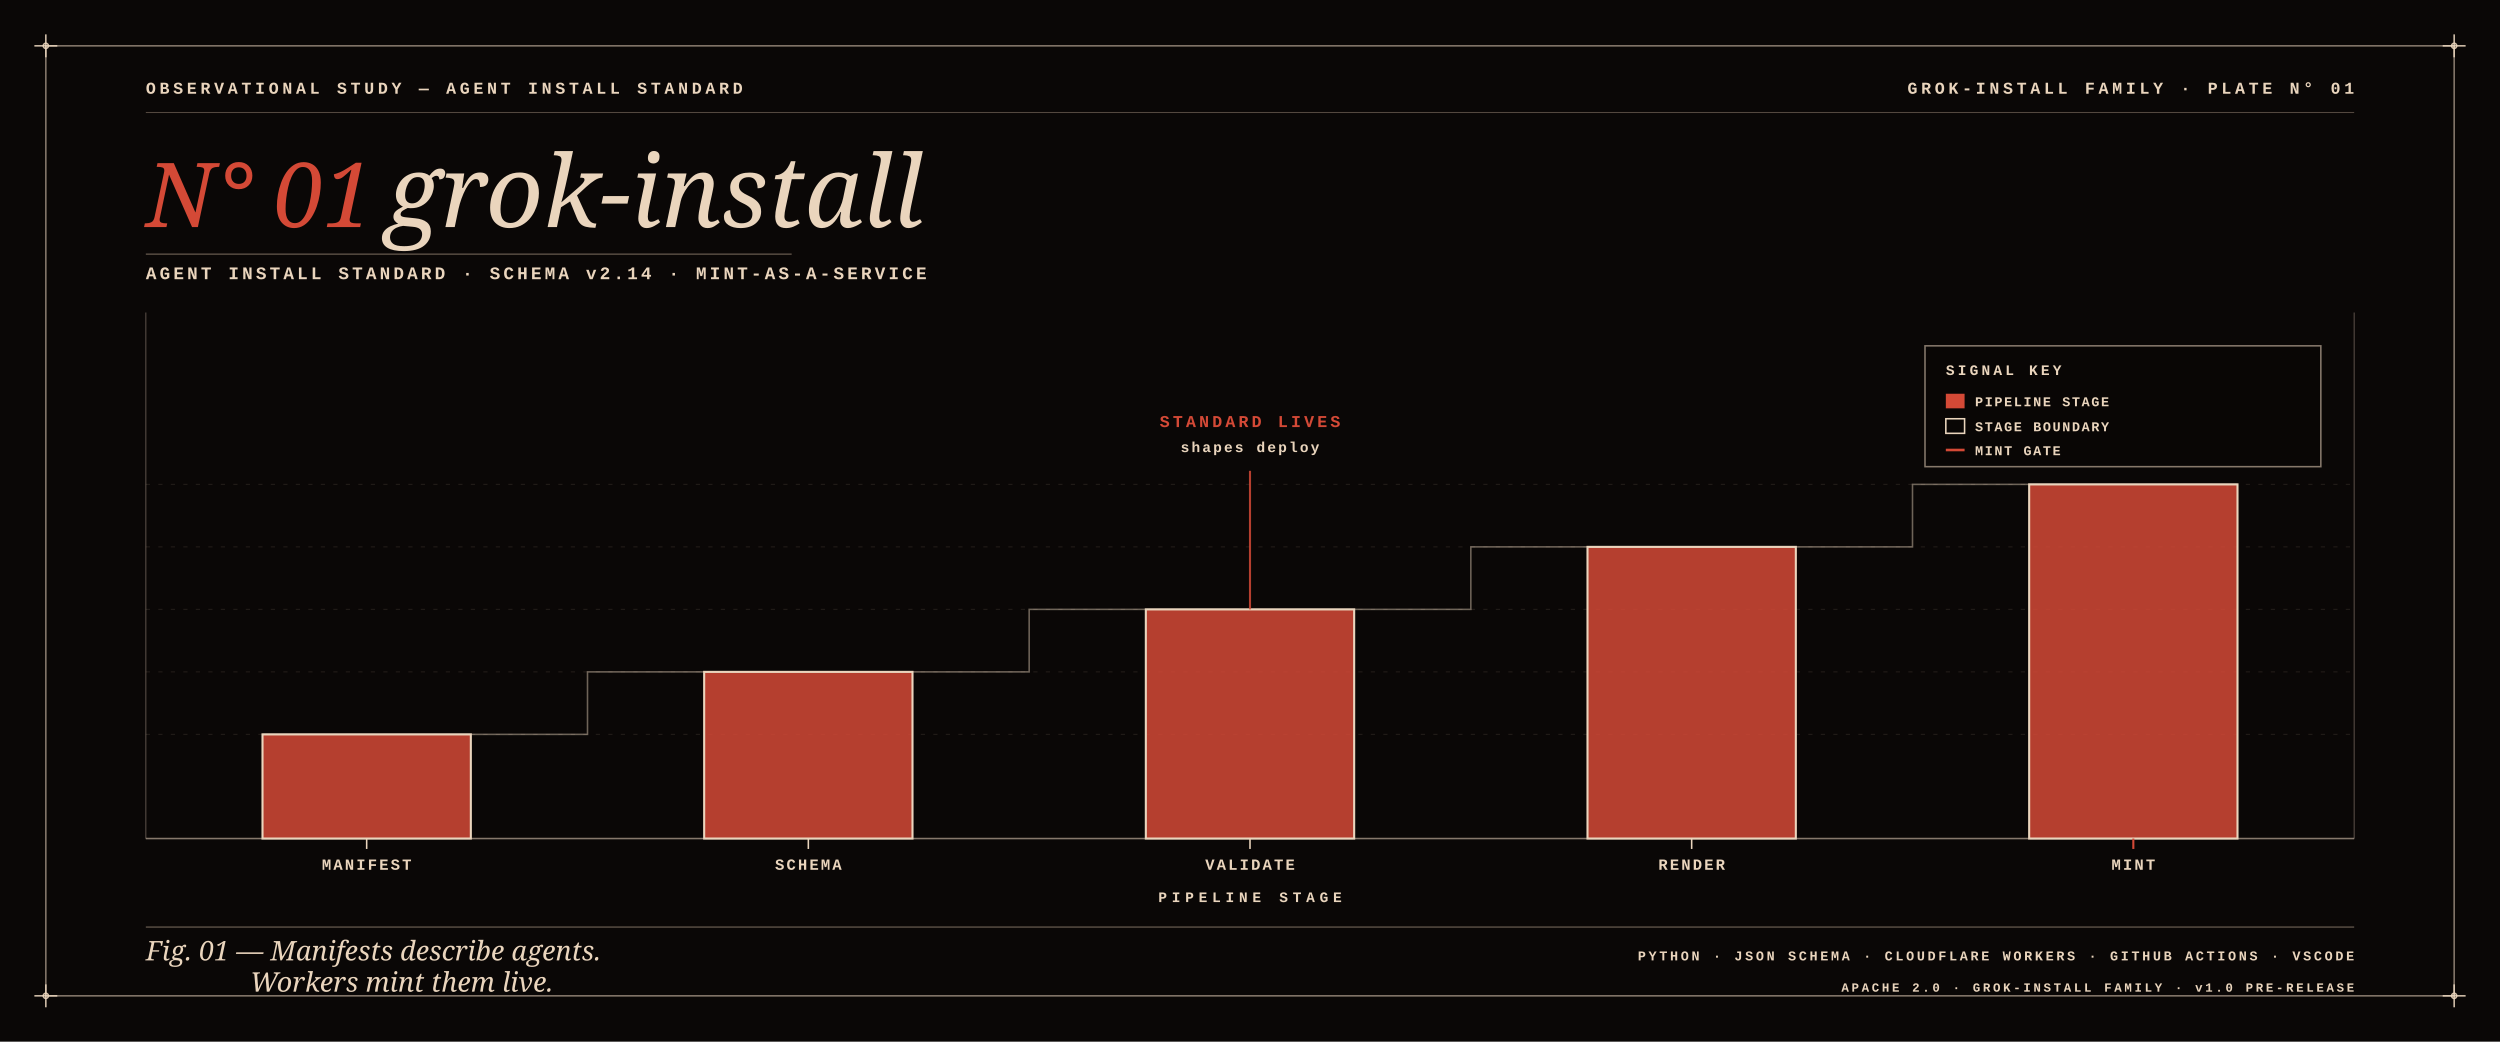
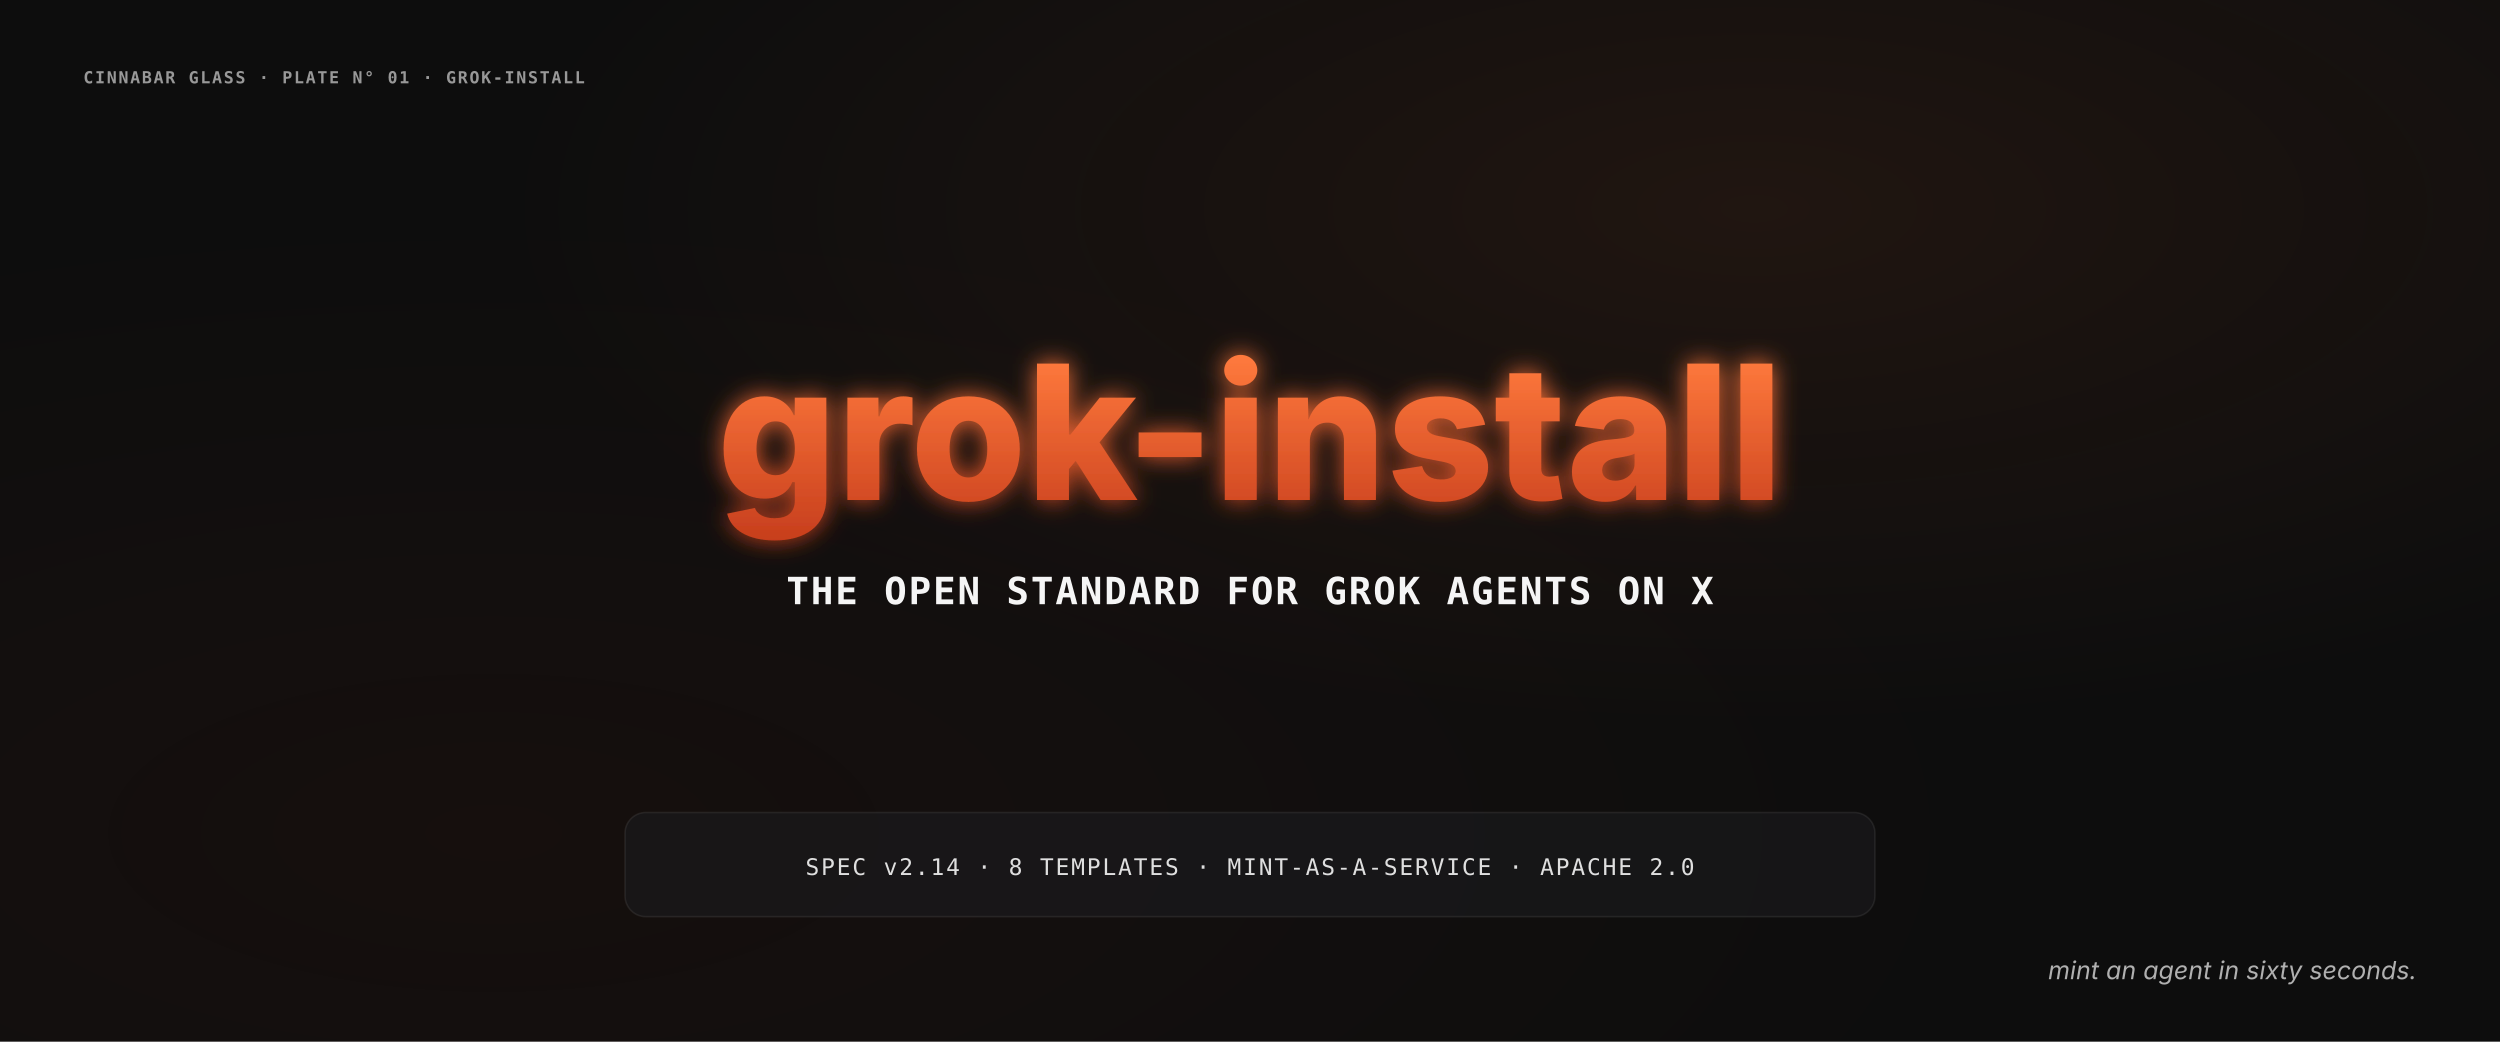
- <svg xmlns="http://www.w3.org/2000/svg" viewBox="0 0 2400 1000" width="2400" height="1000" role="img" aria-labelledby="banner-title banner-desc">
-   <rect width="2400" height="1000" fill="#0a0706" />
-   <rect x="44" y="44" width="2312" height="912" fill="none" stroke="#ead5bd" stroke-opacity="0.55" stroke-width="1.5" />
-   <g stroke="#ead5bd" stroke-opacity="0.9" stroke-width="1.5" fill="none">
-     <line x1="33" y1="44" x2="55" y2="44" />
-     <line x1="44" y1="33" x2="44" y2="55" />
-     <circle cx="44" cy="44" r="2.5" />
-     <line x1="2345" y1="44" x2="2367" y2="44" />
-     <line x1="2356" y1="33" x2="2356" y2="55" />
-     <circle cx="2356" cy="44" r="2.5" />
-     <line x1="33" y1="956" x2="55" y2="956" />
-     <line x1="44" y1="945" x2="44" y2="967" />
-     <circle cx="44" cy="956" r="2.5" />
-     <line x1="2345" y1="956" x2="2367" y2="956" />
-     <line x1="2356" y1="945" x2="2356" y2="967" />
-     <circle cx="2356" cy="956" r="2.5" />
-   </g>
-   <text x="140" y="90" font-family="'IBM Plex Mono','JetBrains Mono',Menlo,Monaco,'Courier New',monospace" font-weight="bold" font-size="16" fill="#ead5bd" letter-spacing="3.5">OBSERVATIONAL STUDY — AGENT INSTALL STANDARD</text>
-   <text x="2260" y="90" text-anchor="end" font-family="'IBM Plex Mono','JetBrains Mono',Menlo,Monaco,'Courier New',monospace" font-weight="bold" font-size="16" fill="#ead5bd" letter-spacing="3.5">GROK-INSTALL FAMILY · PLATE N° 01</text>
-   <line x1="140" y1="108" x2="2260" y2="108" stroke="#7c6c5f" stroke-opacity="0.65" stroke-width="1" />
-   <text x="140" y="218" font-family="'Instrument Serif','Playfair Display','EB Garamond',Georgia,serif" font-style="italic" font-size="86" fill="#d44936">N° 01</text>
-   <text x="370" y="218" font-family="'Instrument Serif','Playfair Display','EB Garamond',Georgia,serif" font-style="italic" font-size="96" fill="#ead5bd">grok-install</text>
-   <line x1="140" y1="244" x2="760" y2="244" stroke="#7c6c5f" stroke-opacity="0.65" stroke-width="1.5" />
-   <text x="140" y="268" font-family="'IBM Plex Mono','JetBrains Mono',Menlo,Monaco,'Courier New',monospace" font-weight="bold" font-size="17" fill="#ead5bd" letter-spacing="3">AGENT INSTALL STANDARD · SCHEMA v2.14 · MINT-AS-A-SERVICE</text>
-   <g stroke="#7c6c5f" stroke-opacity="0.22" stroke-width="1" stroke-dasharray="4 8">
-     <line x1="140" y1="465" x2="2260" y2="465" />
-     <line x1="140" y1="525" x2="2260" y2="525" />
-     <line x1="140" y1="585" x2="2260" y2="585" />
-     <line x1="140" y1="645" x2="2260" y2="645" />
-     <line x1="140" y1="705" x2="2260" y2="705" />
-   </g>
-   <line x1="140" y1="805" x2="2260" y2="805" stroke="#ead5bd" stroke-opacity="0.55" stroke-width="1.5" />
-   <line x1="140" y1="300" x2="140" y2="805" stroke="#ead5bd" stroke-opacity="0.35" stroke-width="1" />
-   <line x1="2260" y1="300" x2="2260" y2="805" stroke="#ead5bd" stroke-opacity="0.35" stroke-width="1" />
-   <g fill="#d44936" fill-opacity="0.85" stroke="#ead5bd" stroke-width="2">
-     <rect x="252" y="705" width="200" height="100" />
-     <rect x="676" y="645" width="200" height="160" />
-     <rect x="1100" y="585" width="200" height="220" />
-     <rect x="1524" y="525" width="200" height="280" />
-     <rect x="1948" y="465" width="200" height="340" />
-   </g>
-   <path d="M 252,705 L 452,705 L 564,705 L 564,645 L 676,645 L 876,645 L 988,645 L 988,585 L 1100,585 L 1300,585 L 1412,585 L 1412,525 L 1524,525 L 1724,525 L 1836,525 L 1836,465 L 1948,465 L 2148,465" fill="none" stroke="#ead5bd" stroke-opacity="0.45" stroke-width="1.5" />
-   <g stroke="#ead5bd" stroke-width="1.5">
-     <line x1="352" y1="805" x2="352" y2="815" />
-     <line x1="776" y1="805" x2="776" y2="815" />
-     <line x1="1200" y1="805" x2="1200" y2="815" />
-     <line x1="1624" y1="805" x2="1624" y2="815" />
-   </g>
-   <line x1="2048" y1="805" x2="2048" y2="815" stroke="#d44936" stroke-width="2" />
-   <g font-family="'IBM Plex Mono','JetBrains Mono',Menlo,Monaco,'Courier New',monospace" font-weight="bold" font-size="15" fill="#ead5bd" letter-spacing="2" text-anchor="middle">
-     <text x="352" y="835">MANIFEST</text>
-     <text x="776" y="835">SCHEMA</text>
-     <text x="1200" y="835">VALIDATE</text>
-     <text x="1624" y="835">RENDER</text>
-     <text x="2048" y="835">MINT</text>
-   </g>
-   <text x="1200" y="866" text-anchor="middle" font-family="'IBM Plex Mono','JetBrains Mono',Menlo,Monaco,'Courier New',monospace" font-weight="bold" font-size="14" fill="#ead5bd" letter-spacing="4.5">PIPELINE STAGE</text>
-   <g>
-     <rect x="1848" y="332" width="380" height="116" fill="#0a0706" fill-opacity="0.65" stroke="#ead5bd" stroke-opacity="0.55" stroke-width="1.5" />
-     <text x="1868" y="360" font-family="'IBM Plex Mono','JetBrains Mono',Menlo,Monaco,'Courier New',monospace" font-weight="bold" font-size="14" fill="#ead5bd" letter-spacing="3">SIGNAL KEY</text>
-     <rect x="1868" y="378" width="18" height="14" fill="#d44936" />
-     <text x="1896" y="390" font-family="'IBM Plex Mono','JetBrains Mono',Menlo,Monaco,'Courier New',monospace" font-weight="bold" font-size="13" fill="#ead5bd" letter-spacing="1.5">PIPELINE STAGE</text>
-     <rect x="1868" y="402" width="18" height="14" fill="none" stroke="#ead5bd" stroke-width="1.5" />
-     <text x="1896" y="414" font-family="'IBM Plex Mono','JetBrains Mono',Menlo,Monaco,'Courier New',monospace" font-weight="bold" font-size="13" fill="#ead5bd" letter-spacing="1.5">STAGE BOUNDARY</text>
-     <line x1="1868" y1="432" x2="1886" y2="432" stroke="#d44936" stroke-width="2.5" />
-     <text x="1896" y="437" font-family="'IBM Plex Mono','JetBrains Mono',Menlo,Monaco,'Courier New',monospace" font-weight="bold" font-size="13" fill="#ead5bd" letter-spacing="1.5">MINT GATE</text>
-   </g>
-   <g>
-     <text x="1200" y="410" text-anchor="middle" font-family="'IBM Plex Mono','JetBrains Mono',Menlo,Monaco,'Courier New',monospace" font-weight="bold" font-size="16" fill="#d44936" letter-spacing="3">STANDARD LIVES</text>
-     <text x="1200" y="434" text-anchor="middle" font-family="'IBM Plex Mono','JetBrains Mono',Menlo,Monaco,'Courier New',monospace" font-weight="bold" font-size="14" fill="#ead5bd" letter-spacing="2">shapes deploy</text>
-     <line x1="1200" y1="452" x2="1200" y2="585" stroke="#d44936" stroke-opacity="0.85" stroke-width="2" />
-   </g>
-   <line x1="140" y1="890" x2="2260" y2="890" stroke="#7c6c5f" stroke-opacity="0.65" stroke-width="1.5" />
-   <text x="140" y="922" font-family="'Instrument Serif','Playfair Display','EB Garamond',Georgia,serif" font-style="italic" font-size="26" fill="#ead5bd">Fig. 01 — Manifests describe agents.</text>
-   <text x="240" y="952" font-family="'Instrument Serif','Playfair Display','EB Garamond',Georgia,serif" font-style="italic" font-size="26" fill="#ead5bd">Workers mint them live.</text>
-   <text x="2260" y="922" text-anchor="end" font-family="'IBM Plex Mono','JetBrains Mono',Menlo,Monaco,'Courier New',monospace" font-weight="bold" font-size="13" fill="#ead5bd" letter-spacing="2.5">PYTHON · JSON SCHEMA · CLOUDFLARE WORKERS · GITHUB ACTIONS · VSCODE</text>
-   <text x="2260" y="952" text-anchor="end" font-family="'IBM Plex Mono','JetBrains Mono',Menlo,Monaco,'Courier New',monospace" font-weight="bold" font-size="12" fill="#ead5bd" letter-spacing="2.5">APACHE 2.0 · GROK-INSTALL FAMILY · v1.0 PRE-RELEASE</text>
+ <svg xmlns="http://www.w3.org/2000/svg" viewBox="0 0 2400 1000" width="2400" height="1000" preserveAspectRatio="xMidYMid meet" role="img" aria-label="grok-install — the open standard for Grok agents on X">
+   <defs>
+     <radialGradient id="amber-glow" cx="70%" cy="20%" r="50%">
+       <stop offset="0%" stop-color="#FF7A3D" stop-opacity="0.08" />
+       <stop offset="100%" stop-color="#FF7A3D" stop-opacity="0" />
+     </radialGradient>
+     <radialGradient id="cinnabar-glow" cx="20%" cy="80%" r="60%">
+       <stop offset="0%" stop-color="#C73E1D" stop-opacity="0.05" />
+       <stop offset="100%" stop-color="#C73E1D" stop-opacity="0" />
+     </radialGradient>
+     <linearGradient id="hero-grad" x1="0%" y1="0%" x2="0%" y2="100%">
+       <stop offset="0%" stop-color="#FF7A3D" />
+       <stop offset="100%" stop-color="#C73E1D" />
+     </linearGradient>
+     <filter id="hero-glow" x="-50%" y="-50%" width="200%" height="200%">
+       <feGaussianBlur stdDeviation="12" result="glow" />
+       <feMerge>
+         <feMergeNode in="glow" />
+         <feMergeNode in="SourceGraphic" />
+       </feMerge>
+     </filter>
+   </defs>
+   <rect x="0" y="0" width="2400" height="1000" fill="#0D0D0D" />
+   <rect x="0" y="0" width="2400" height="1000" fill="url(#amber-glow)" />
+   <rect x="0" y="0" width="2400" height="1000" fill="url(#cinnabar-glow)" />
+   <text x="80" y="80" font-family="'IBM Plex Mono','SF Mono',Menlo,Consolas,monospace" font-size="16" font-weight="700" fill="#F5F5F5" fill-opacity="0.6" letter-spacing="1.6">CINNABAR GLASS · PLATE N° 01 · GROK-INSTALL</text>
+   <text x="1200" y="480" font-family="Geist,system-ui,-apple-system,'Segoe UI',sans-serif" font-size="180" font-weight="800" fill="url(#hero-grad)" filter="url(#hero-glow)" text-anchor="middle">grok-install</text>
+   <text x="1200" y="580" font-family="'IBM Plex Mono','SF Mono',Menlo,Consolas,monospace" font-size="36" font-weight="700" fill="#F5F5F5" letter-spacing="1.8" text-anchor="middle">THE OPEN STANDARD FOR GROK AGENTS ON X</text>
+   <rect x="600" y="780" width="1200" height="100" rx="20" fill="#1C1C1E" fill-opacity="0.6" stroke="#F5F5F5" stroke-opacity="0.08" stroke-width="1.5" />
+   <text x="1200" y="840" font-family="'IBM Plex Mono','SF Mono',Menlo,Consolas,monospace" font-size="22" font-weight="500" fill="#F5F5F5" fill-opacity="0.9" letter-spacing="1.76" text-anchor="middle">SPEC v2.14  ·  8 TEMPLATES  ·  MINT-AS-A-SERVICE  ·  APACHE 2.0</text>
+   <text x="2320" y="940" font-family="Geist,system-ui,-apple-system,'Segoe UI',sans-serif" font-size="24" font-style="italic" fill="#F5F5F5" fill-opacity="0.7" text-anchor="end">mint an agent in sixty seconds.</text>
</svg>
